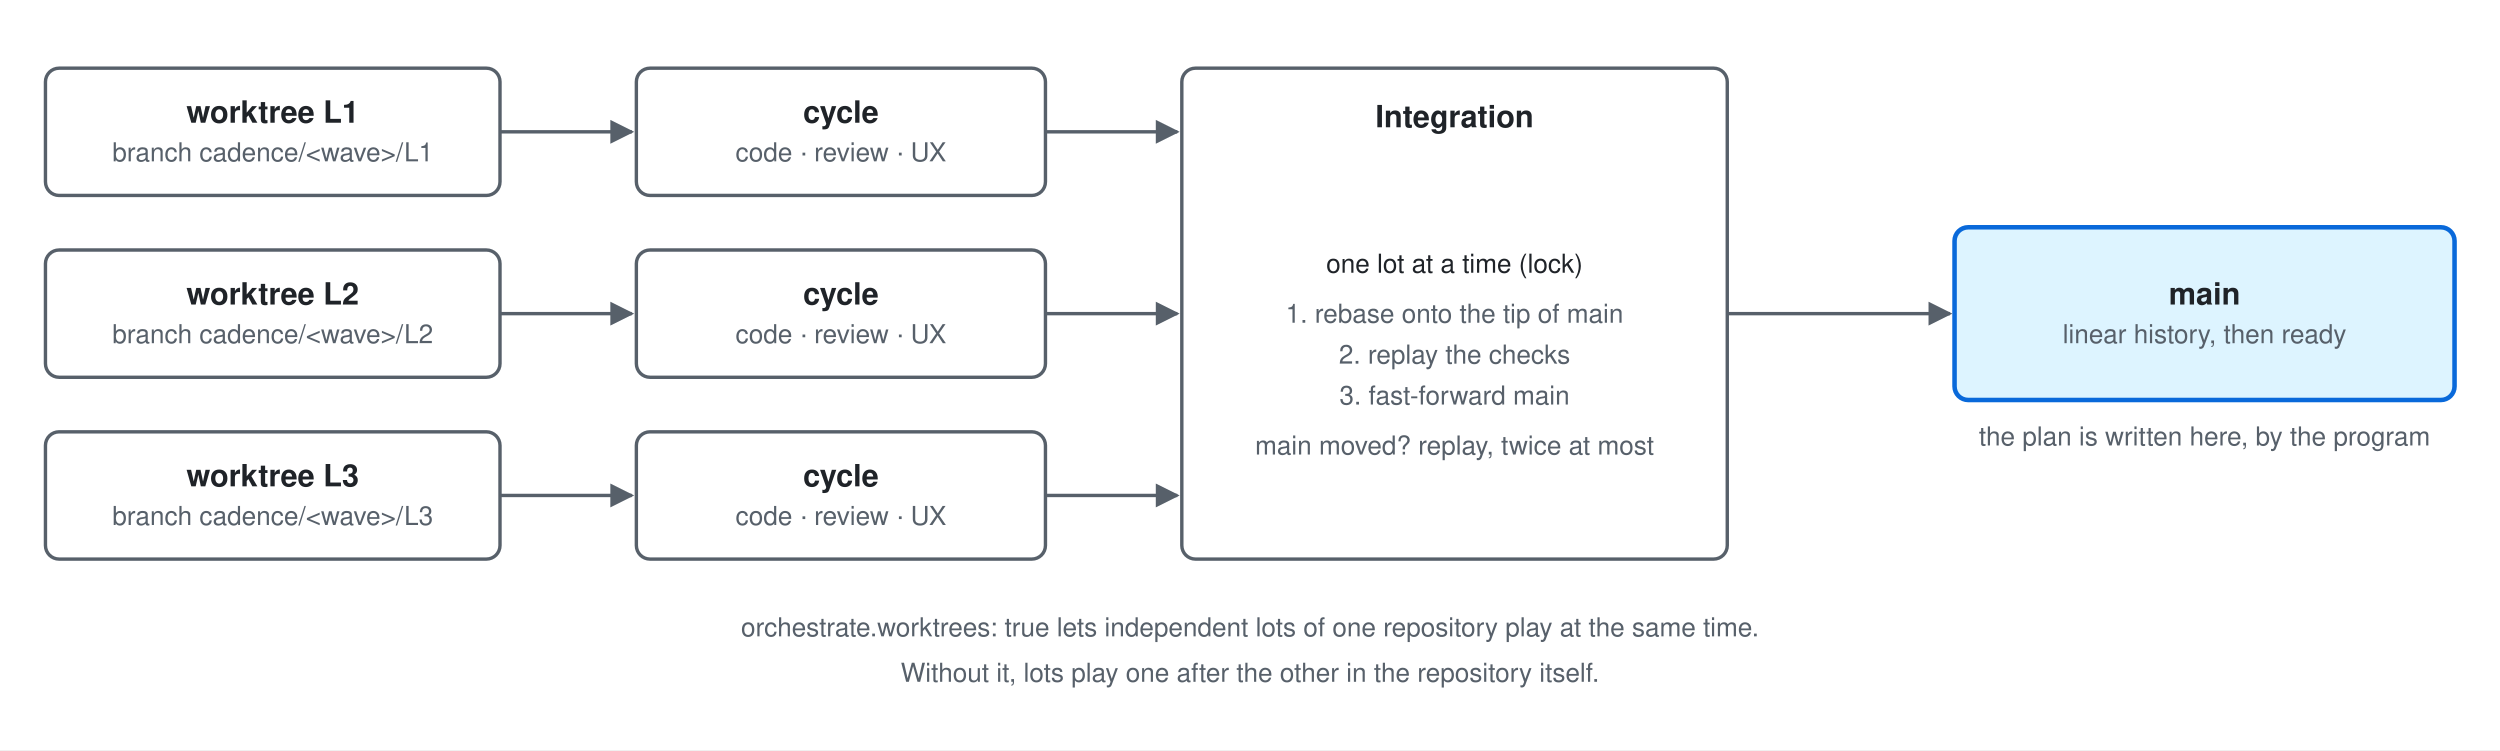
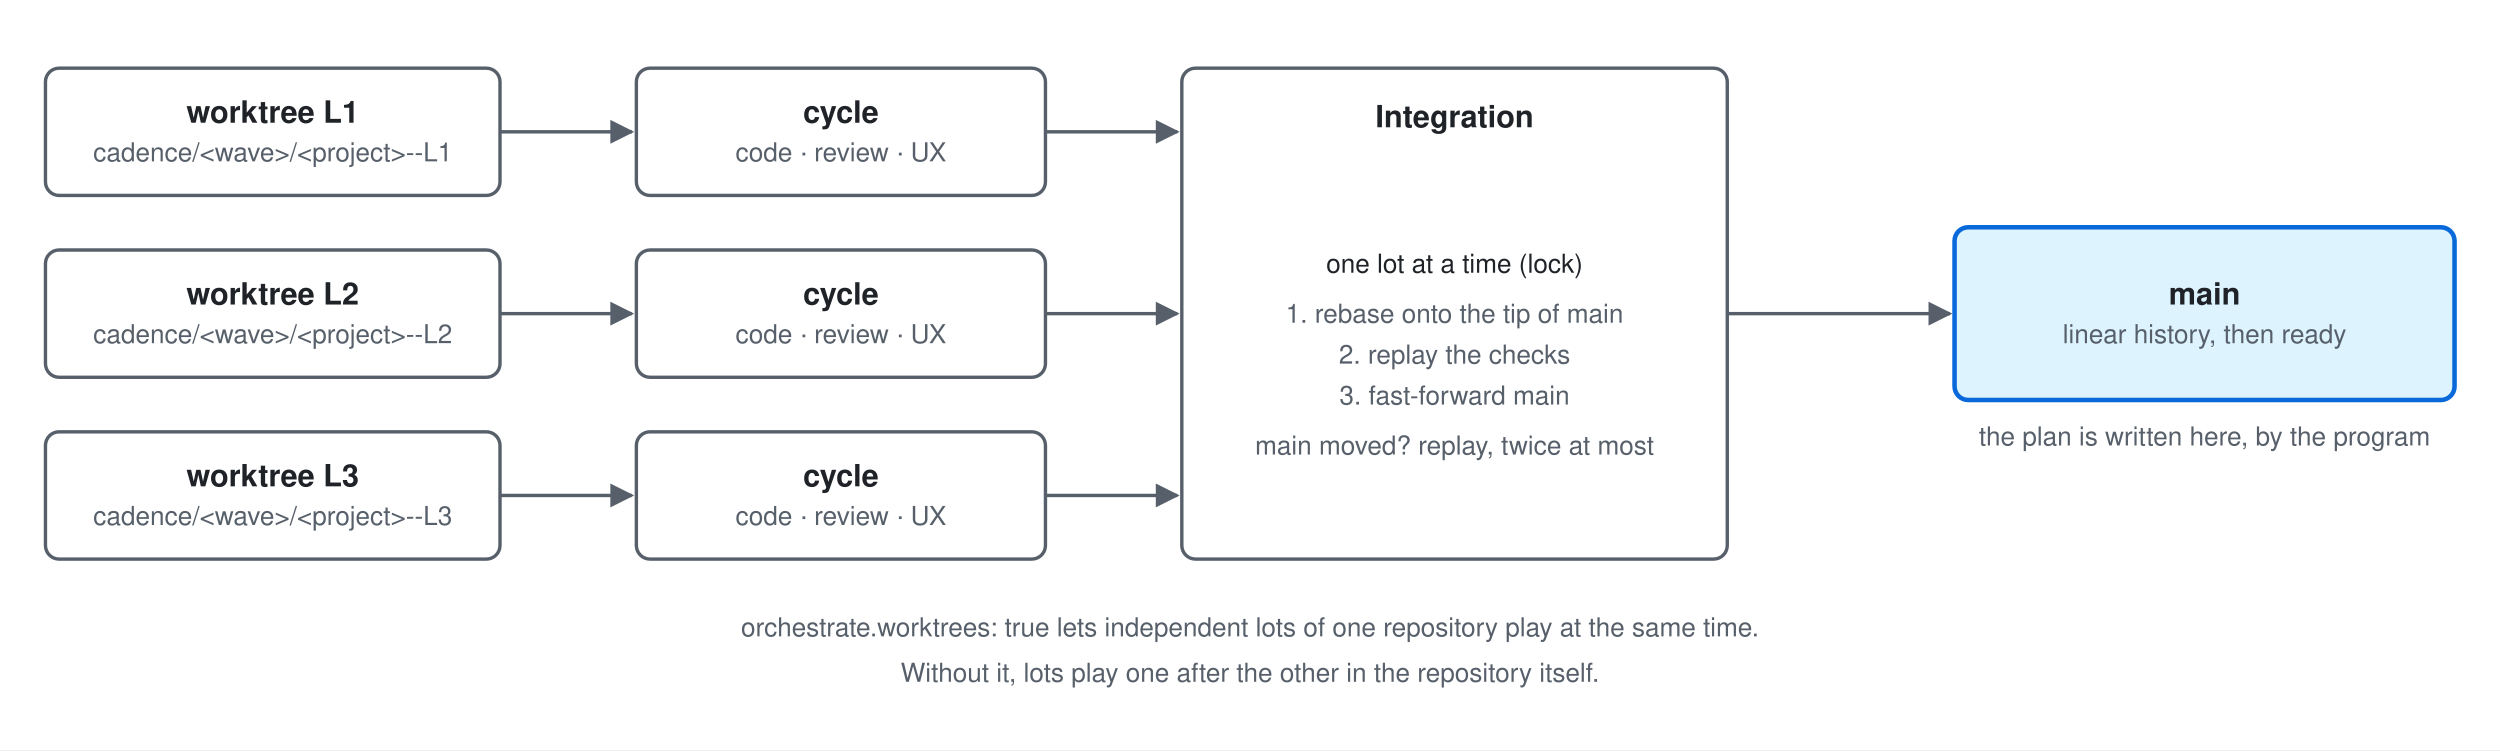
<svg xmlns="http://www.w3.org/2000/svg" viewBox="0 0 1100 330" width="1100" height="330" role="img" font-family="-apple-system,BlinkMacSystemFont,'Segoe UI',Helvetica,Arial,sans-serif" font-size="13" fill="#1f2328">
  <defs>
    <marker id="arr" viewBox="0 0 10 10" refX="9" refY="5" markerWidth="7" markerHeight="7" orient="auto-start-reverse">
      <path d="M0,0 L10,5 L0,10 z" fill="#57606a" />
    </marker>
  </defs>
  <rect width="1100" height="330" fill="#ffffff" />
  <rect x="20" y="30" width="200" height="56" rx="6" fill="#ffffff" stroke="#57606a" stroke-width="1.5" />
  <text x="120" y="54" text-anchor="middle" font-weight="600" font-size="13.5" fill="#1f2328">worktree L1</text>
-   <text x="120" y="71" text-anchor="middle" font-size="11.5" fill="#57606a">branch cadence/&lt;wave&gt;/L1</text>
+   <text x="120" y="71" text-anchor="middle" font-size="11.5" fill="#57606a">cadence/&lt;wave&gt;/&lt;project&gt;--L1</text>
  <rect x="280" y="30" width="180" height="56" rx="6" fill="#ffffff" stroke="#57606a" stroke-width="1.5" />
  <text x="370" y="54" text-anchor="middle" font-weight="600" font-size="13.5" fill="#1f2328">cycle</text>
  <text x="370" y="71" text-anchor="middle" font-size="11.5" fill="#57606a">code · review · UX</text>
  <polyline points="220,58 278,58" fill="none" stroke="#57606a" stroke-width="1.5" marker-end="url(#arr)" />
  <polyline points="460,58 518,58" fill="none" stroke="#57606a" stroke-width="1.5" marker-end="url(#arr)" />
  <rect x="20" y="110" width="200" height="56" rx="6" fill="#ffffff" stroke="#57606a" stroke-width="1.5" />
  <text x="120" y="134" text-anchor="middle" font-weight="600" font-size="13.5" fill="#1f2328">worktree L2</text>
-   <text x="120" y="151" text-anchor="middle" font-size="11.5" fill="#57606a">branch cadence/&lt;wave&gt;/L2</text>
+   <text x="120" y="151" text-anchor="middle" font-size="11.5" fill="#57606a">cadence/&lt;wave&gt;/&lt;project&gt;--L2</text>
  <rect x="280" y="110" width="180" height="56" rx="6" fill="#ffffff" stroke="#57606a" stroke-width="1.5" />
  <text x="370" y="134" text-anchor="middle" font-weight="600" font-size="13.5" fill="#1f2328">cycle</text>
  <text x="370" y="151" text-anchor="middle" font-size="11.5" fill="#57606a">code · review · UX</text>
  <polyline points="220,138 278,138" fill="none" stroke="#57606a" stroke-width="1.5" marker-end="url(#arr)" />
  <polyline points="460,138 518,138" fill="none" stroke="#57606a" stroke-width="1.5" marker-end="url(#arr)" />
  <rect x="20" y="190" width="200" height="56" rx="6" fill="#ffffff" stroke="#57606a" stroke-width="1.5" />
  <text x="120" y="214" text-anchor="middle" font-weight="600" font-size="13.5" fill="#1f2328">worktree L3</text>
-   <text x="120" y="231" text-anchor="middle" font-size="11.5" fill="#57606a">branch cadence/&lt;wave&gt;/L3</text>
+   <text x="120" y="231" text-anchor="middle" font-size="11.5" fill="#57606a">cadence/&lt;wave&gt;/&lt;project&gt;--L3</text>
  <rect x="280" y="190" width="180" height="56" rx="6" fill="#ffffff" stroke="#57606a" stroke-width="1.5" />
  <text x="370" y="214" text-anchor="middle" font-weight="600" font-size="13.5" fill="#1f2328">cycle</text>
  <text x="370" y="231" text-anchor="middle" font-size="11.5" fill="#57606a">code · review · UX</text>
  <polyline points="220,218 278,218" fill="none" stroke="#57606a" stroke-width="1.5" marker-end="url(#arr)" />
  <polyline points="460,218 518,218" fill="none" stroke="#57606a" stroke-width="1.5" marker-end="url(#arr)" />
  <rect x="520" y="30" width="240" height="216" rx="6" fill="#ffffff" stroke="#57606a" stroke-width="1.5" />
  <text x="640" y="142" text-anchor="middle" font-weight="600" font-size="13.5" fill="#1f2328" />
  <text x="640" y="56" text-anchor="middle" font-size="13.5" font-weight="600" fill="#1f2328">Integration</text>
  <text x="640" y="120" text-anchor="middle" font-size="11.5" fill="#1f2328">one lot at a time (lock)</text>
  <text x="640" y="142" text-anchor="middle" font-size="11.5" fill="#57606a">1. rebase onto the tip of main</text>
  <text x="640" y="160" text-anchor="middle" font-size="11.5" fill="#57606a">2. replay the checks</text>
  <text x="640" y="178" text-anchor="middle" font-size="11.5" fill="#57606a">3. fast-forward main</text>
  <text x="640" y="200" text-anchor="middle" font-size="11.5" fill="#57606a">main moved? replay, twice at most</text>
  <polyline points="760,138 858,138" fill="none" stroke="#57606a" stroke-width="1.5" marker-end="url(#arr)" />
  <rect x="860" y="100" width="220" height="76" rx="6" fill="#ddf4ff" stroke="#0969da" stroke-width="2" />
  <text x="970" y="134" text-anchor="middle" font-weight="600" font-size="13.5" fill="#1f2328">main</text>
  <text x="970" y="151" text-anchor="middle" font-size="11.5" fill="#57606a">linear history, then ready</text>
  <text x="970" y="196" text-anchor="middle" font-size="11.5" fill="#57606a">the plan is written here, by the program</text>
  <text x="550" y="280" text-anchor="middle" font-size="11.5" fill="#57606a">orchestrate.worktrees: true lets independent lots of one repository play at the same time.</text>
  <text x="550" y="300" text-anchor="middle" font-size="11.5" fill="#57606a">Without it, lots play one after the other in the repository itself.</text>
</svg>
